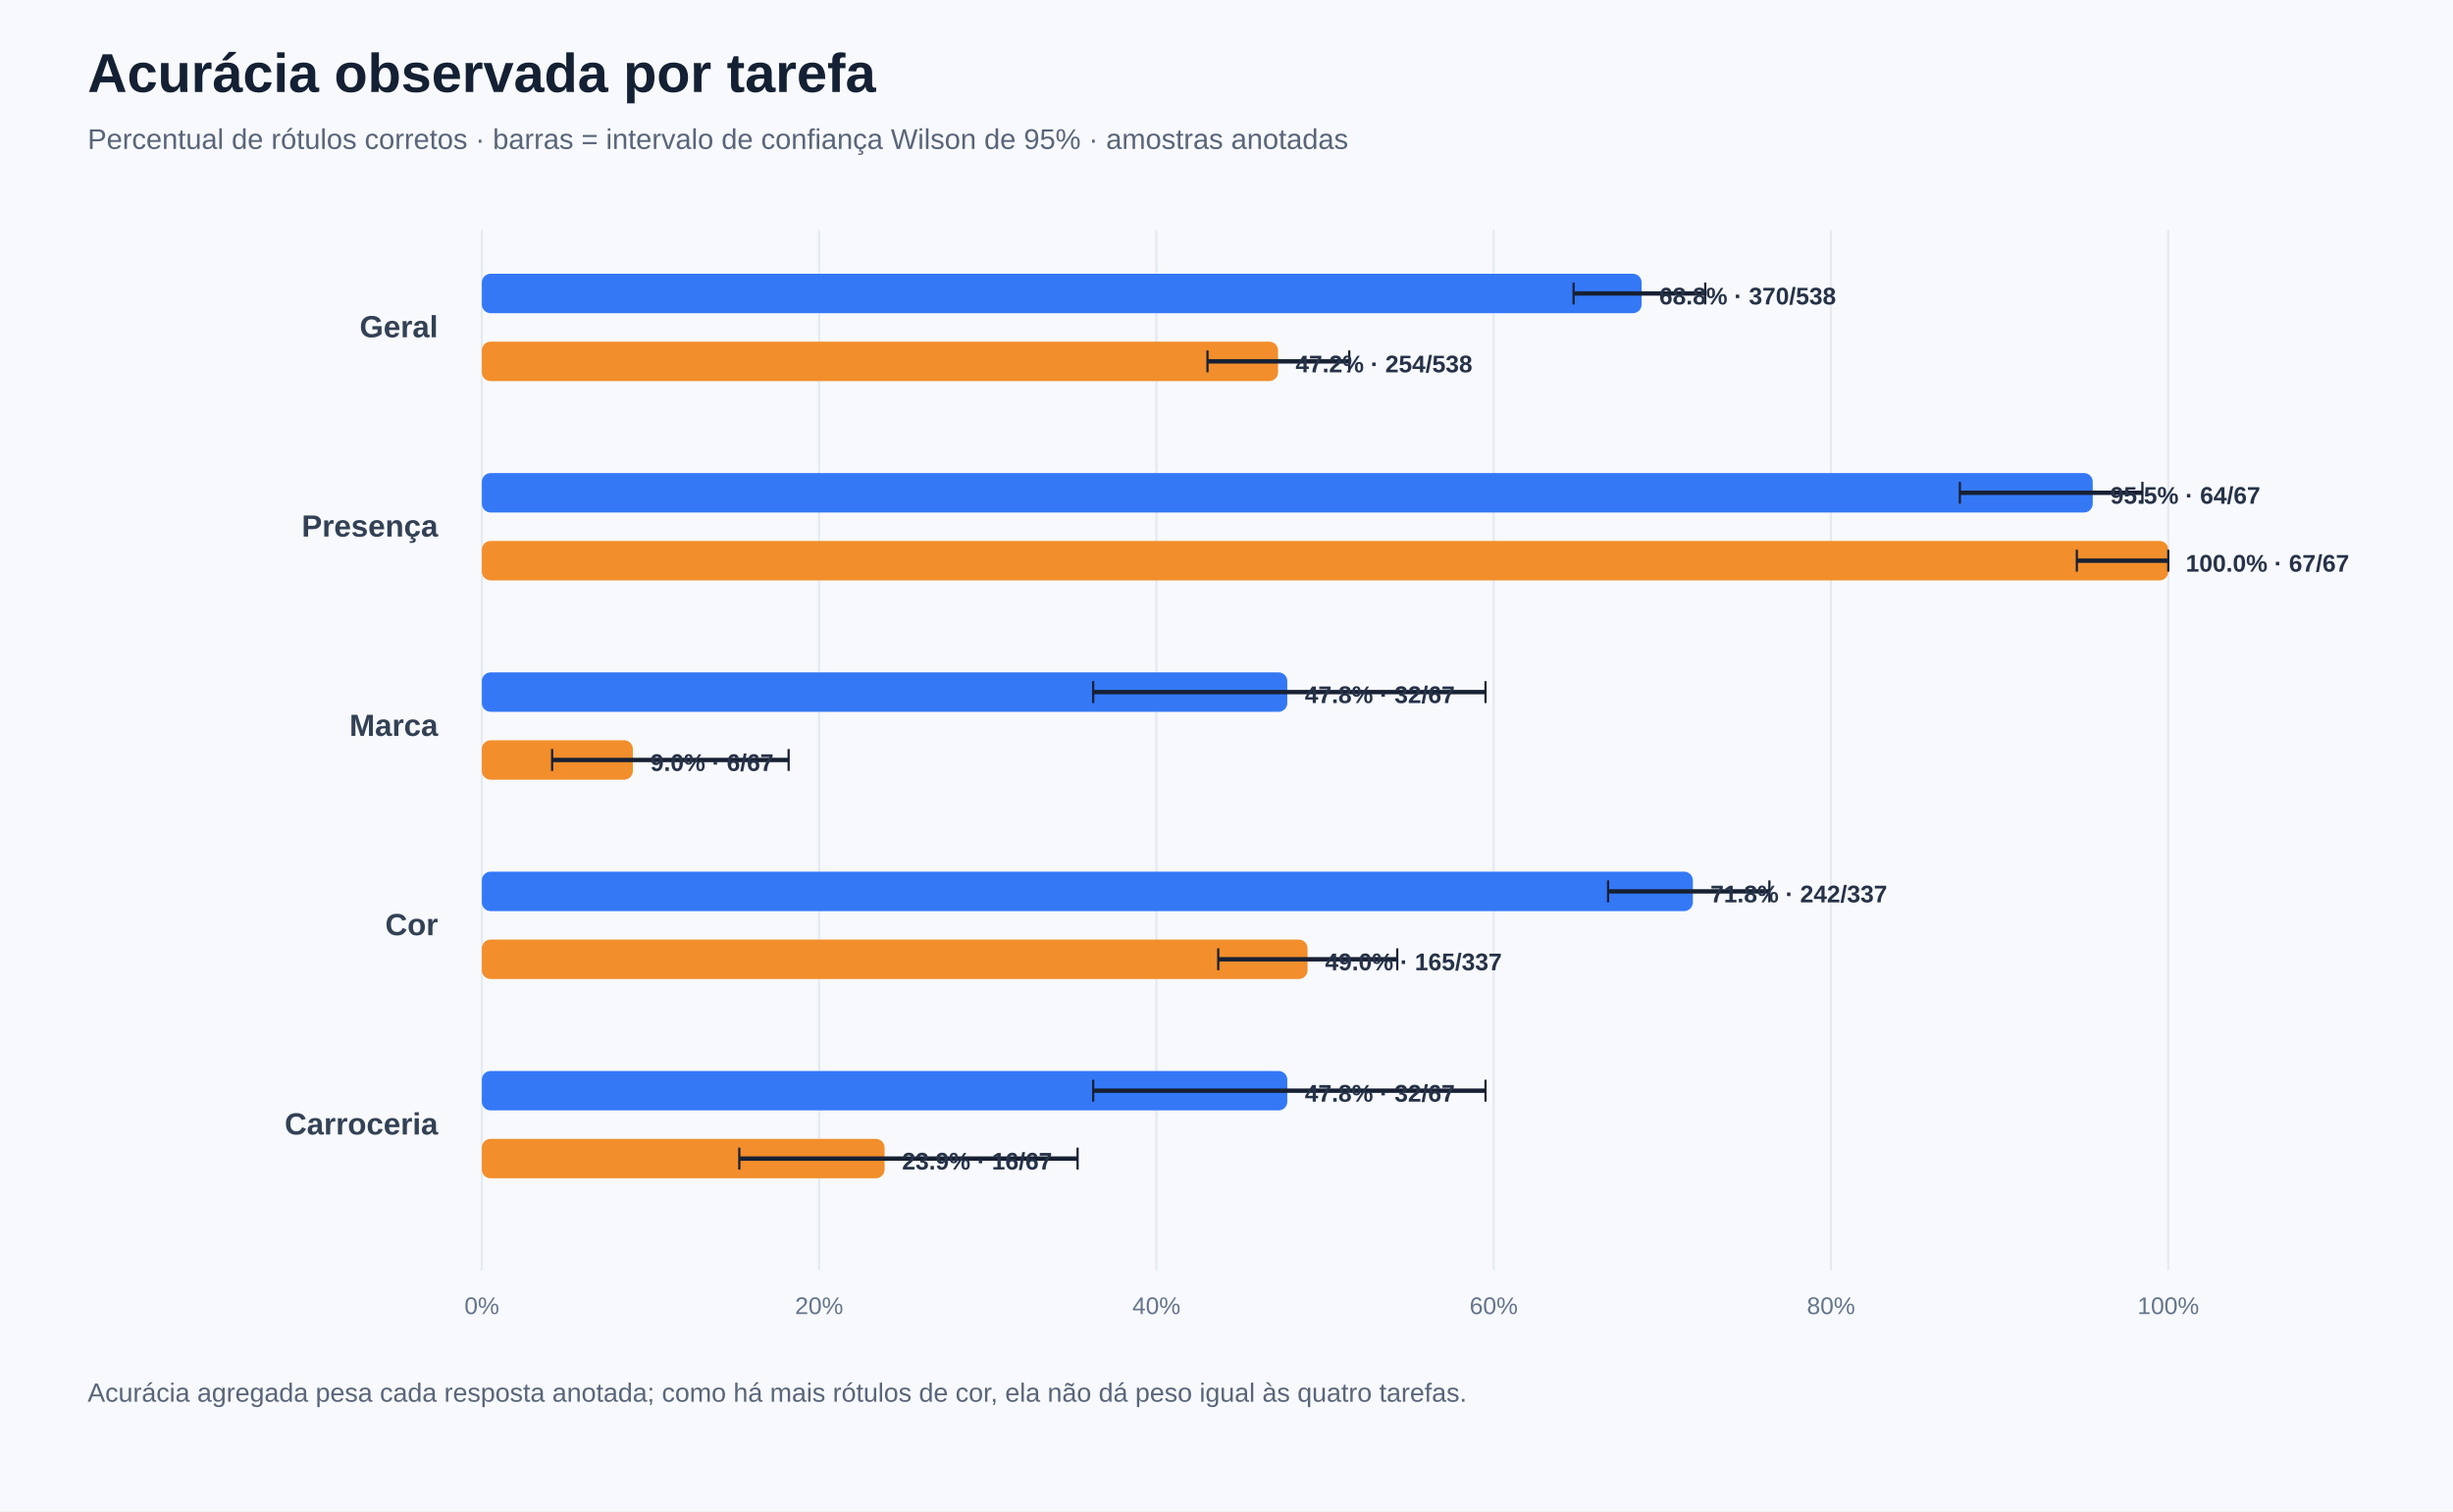
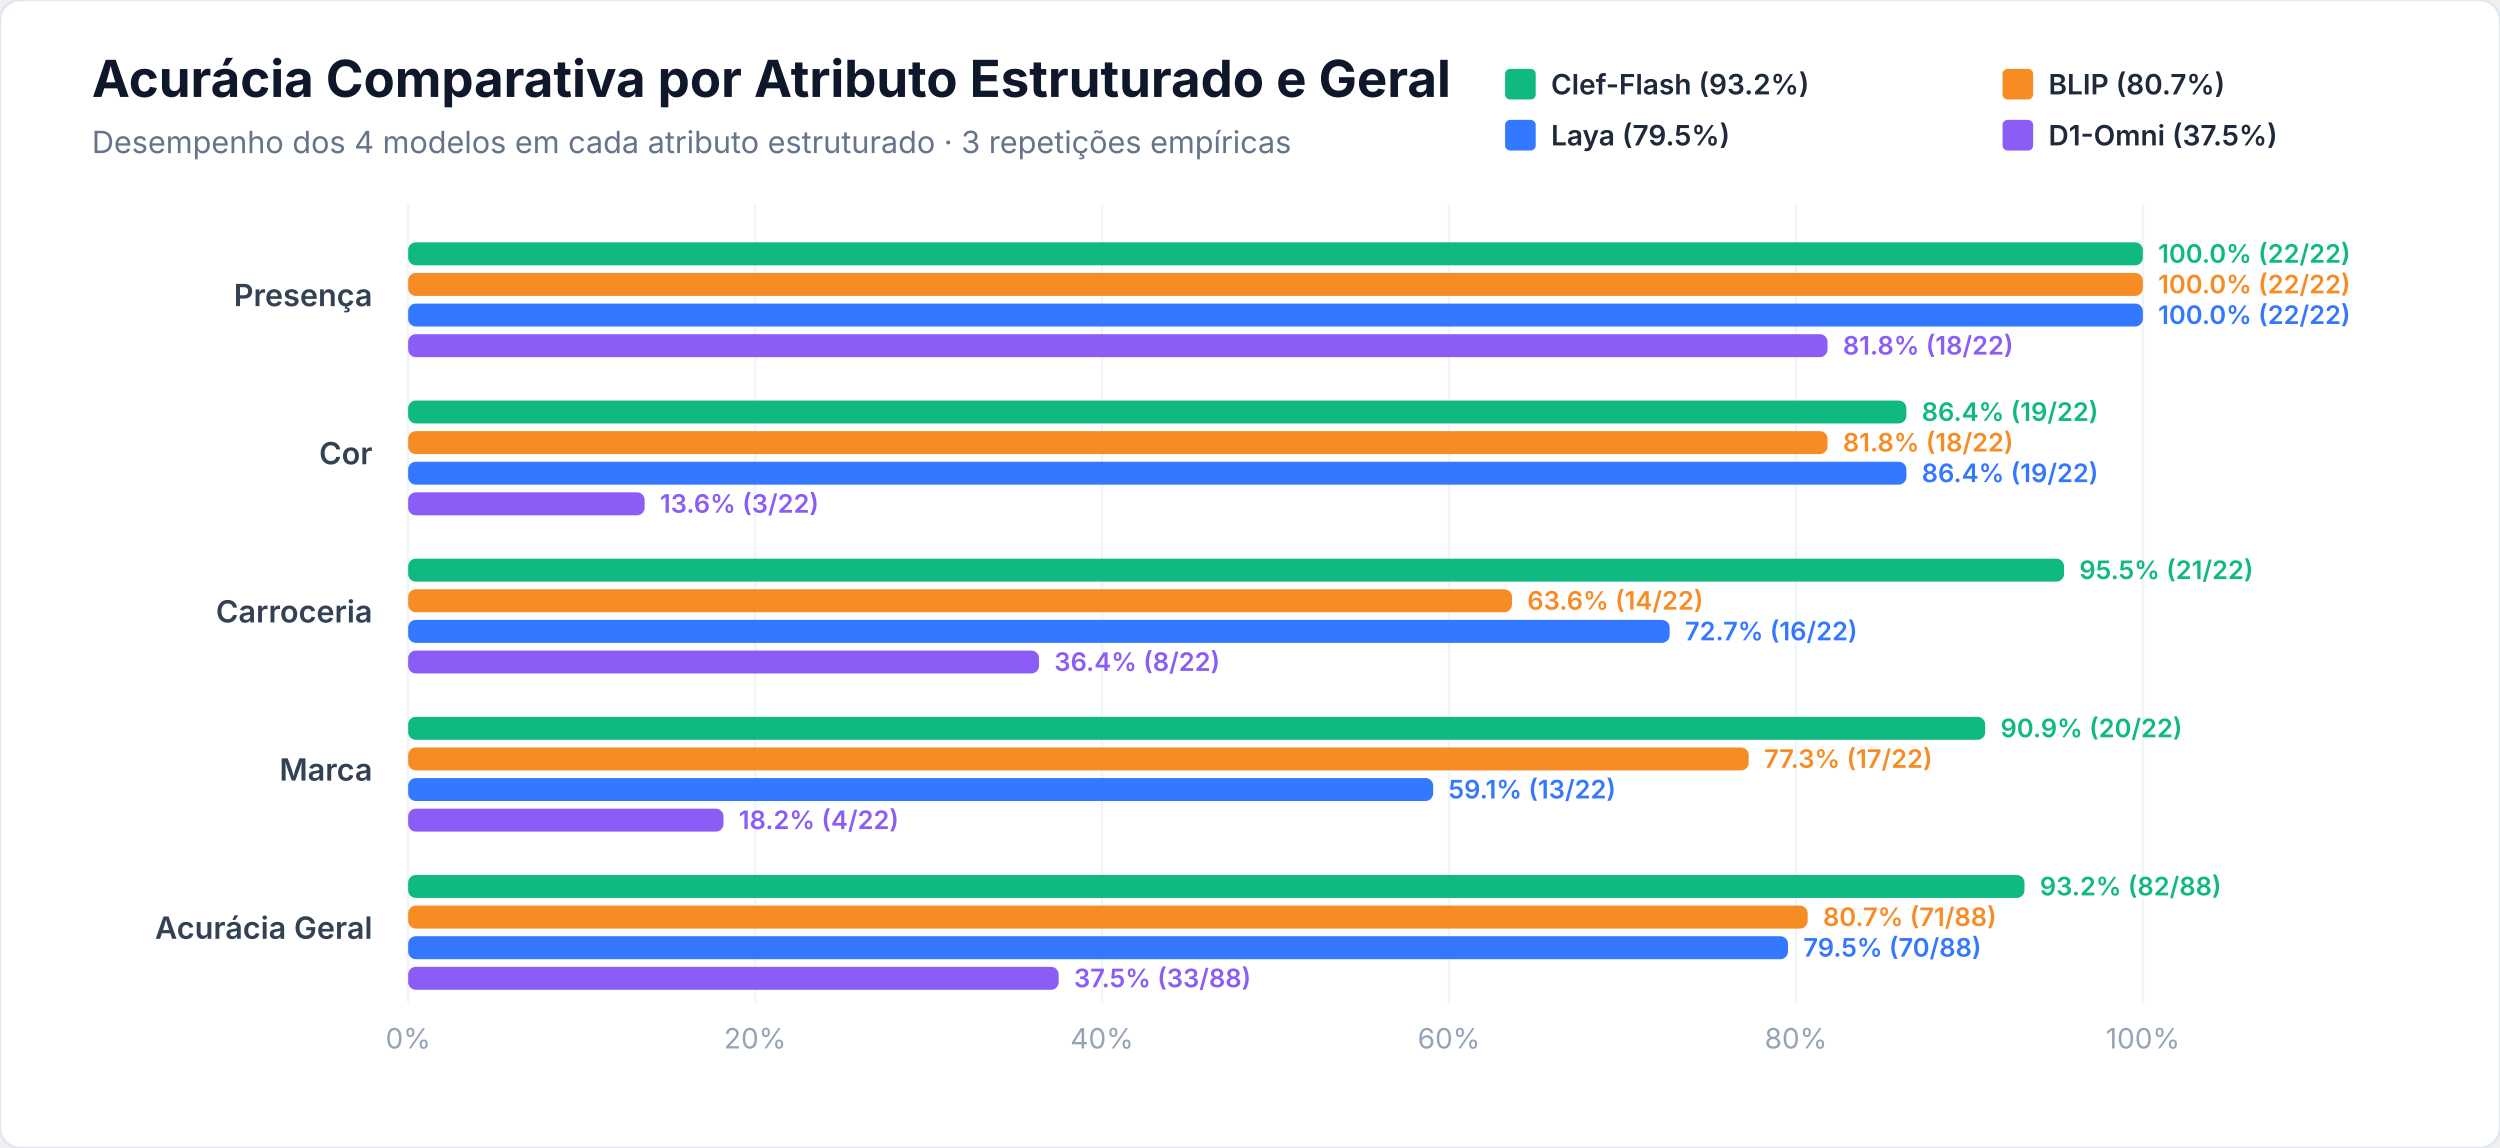
- <svg xmlns="http://www.w3.org/2000/svg" width="1120" height="690" viewBox="0 0 1120 690">
-   <rect width="100%" height="100%" fill="#f7f9fc" />
-   <text x="40" y="42" font-family="Arial,sans-serif" font-size="25" fill="#142033" font-weight="700" text-anchor="start">Acurácia observada por tarefa</text>
-   <text x="40" y="68" font-family="Arial,sans-serif" font-size="13" fill="#596579" font-weight="400" text-anchor="start">Percentual de rótulos corretos · barras = intervalo de confiança Wilson de 95% · amostras anotadas</text>
-   <line x1="220.0" y1="105" x2="220.0" y2="580" stroke="#e5eaf1" />
-   <text x="220.0" y="600" font-family="Arial,sans-serif" font-size="11" fill="#64748b" font-weight="400" text-anchor="middle">0%</text>
-   <line x1="374.0" y1="105" x2="374.0" y2="580" stroke="#e5eaf1" />
-   <text x="374.0" y="600" font-family="Arial,sans-serif" font-size="11" fill="#64748b" font-weight="400" text-anchor="middle">20%</text>
-   <line x1="528.0" y1="105" x2="528.0" y2="580" stroke="#e5eaf1" />
-   <text x="528.0" y="600" font-family="Arial,sans-serif" font-size="11" fill="#64748b" font-weight="400" text-anchor="middle">40%</text>
-   <line x1="682.0" y1="105" x2="682.0" y2="580" stroke="#e5eaf1" />
-   <text x="682.0" y="600" font-family="Arial,sans-serif" font-size="11" fill="#64748b" font-weight="400" text-anchor="middle">60%</text>
-   <line x1="836.0" y1="105" x2="836.0" y2="580" stroke="#e5eaf1" />
-   <text x="836.0" y="600" font-family="Arial,sans-serif" font-size="11" fill="#64748b" font-weight="400" text-anchor="middle">80%</text>
-   <line x1="990.0" y1="105" x2="990.0" y2="580" stroke="#e5eaf1" />
-   <text x="990.0" y="600" font-family="Arial,sans-serif" font-size="11" fill="#64748b" font-weight="400" text-anchor="middle">100%</text>
-   <text x="200" y="154" font-family="Arial,sans-serif" font-size="14" fill="#334155" font-weight="600" text-anchor="end">Geral</text>
-   <rect x="220" y="125" width="529.55" height="18" rx="4" fill="#3478f6" />
-   <line x1="718.47" y1="134" x2="778.59" y2="134" stroke="#172033" stroke-width="2" />
-   <line x1="718.47" y1="129" x2="718.47" y2="139" stroke="#172033" />
-   <line x1="778.59" y1="129" x2="778.59" y2="139" stroke="#172033" />
-   <text x="757.554" y="139" font-family="Arial,sans-serif" font-size="11" fill="#263248" font-weight="600" text-anchor="start">68.8% · 370/538</text>
-   <rect x="220" y="156" width="363.53" height="18" rx="4" fill="#f28e2b" />
-   <line x1="551.32" y1="165" x2="616.05" y2="165" stroke="#172033" stroke-width="2" />
-   <line x1="551.32" y1="160" x2="551.32" y2="170" stroke="#172033" />
-   <line x1="616.05" y1="160" x2="616.05" y2="170" stroke="#172033" />
-   <text x="591.532" y="170" font-family="Arial,sans-serif" font-size="11" fill="#263248" font-weight="600" text-anchor="start">47.2% · 254/538</text>
-   <text x="200" y="245" font-family="Arial,sans-serif" font-size="14" fill="#334155" font-weight="600" text-anchor="end">Presença</text>
-   <rect x="220" y="216" width="735.52" height="18" rx="4" fill="#3478f6" />
-   <line x1="894.84" y1="225" x2="978.19" y2="225" stroke="#172033" stroke-width="2" />
-   <line x1="894.84" y1="220" x2="894.84" y2="230" stroke="#172033" />
-   <line x1="978.19" y1="220" x2="978.19" y2="230" stroke="#172033" />
-   <text x="963.522" y="230" font-family="Arial,sans-serif" font-size="11" fill="#263248" font-weight="600" text-anchor="start">95.5% · 64/67</text>
-   <rect x="220" y="247" width="770.00" height="18" rx="4" fill="#f28e2b" />
-   <line x1="948.25" y1="256" x2="990.00" y2="256" stroke="#172033" stroke-width="2" />
-   <line x1="948.25" y1="251" x2="948.25" y2="261" stroke="#172033" />
-   <line x1="990.00" y1="251" x2="990.00" y2="261" stroke="#172033" />
-   <text x="998.0" y="261" font-family="Arial,sans-serif" font-size="11" fill="#263248" font-weight="600" text-anchor="start">100.0% · 67/67</text>
-   <text x="200" y="336" font-family="Arial,sans-serif" font-size="14" fill="#334155" font-weight="600" text-anchor="end">Marca</text>
-   <rect x="220" y="307" width="367.76" height="18" rx="4" fill="#3478f6" />
-   <line x1="499.13" y1="316" x2="678.26" y2="316" stroke="#172033" stroke-width="2" />
-   <line x1="499.13" y1="311" x2="499.13" y2="321" stroke="#172033" />
-   <line x1="678.26" y1="311" x2="678.26" y2="321" stroke="#172033" />
-   <text x="595.761" y="321" font-family="Arial,sans-serif" font-size="11" fill="#263248" font-weight="600" text-anchor="start">47.8% · 32/67</text>
-   <rect x="220" y="338" width="68.96" height="18" rx="4" fill="#f28e2b" />
-   <line x1="252.10" y1="347" x2="360.08" y2="347" stroke="#172033" stroke-width="2" />
-   <line x1="252.10" y1="342" x2="252.10" y2="352" stroke="#172033" />
-   <line x1="360.08" y1="342" x2="360.08" y2="352" stroke="#172033" />
-   <text x="296.955" y="352" font-family="Arial,sans-serif" font-size="11" fill="#263248" font-weight="600" text-anchor="start">9.0% · 6/67</text>
-   <text x="200" y="427" font-family="Arial,sans-serif" font-size="14" fill="#334155" font-weight="600" text-anchor="end">Cor</text>
-   <rect x="220" y="398" width="552.94" height="18" rx="4" fill="#3478f6" />
-   <line x1="734.22" y1="407" x2="807.87" y2="407" stroke="#172033" stroke-width="2" />
-   <line x1="734.22" y1="402" x2="734.22" y2="412" stroke="#172033" />
-   <line x1="807.87" y1="402" x2="807.87" y2="412" stroke="#172033" />
-   <text x="780.938" y="412" font-family="Arial,sans-serif" font-size="11" fill="#263248" font-weight="600" text-anchor="start">71.8% · 242/337</text>
-   <rect x="220" y="429" width="377.00" height="18" rx="4" fill="#f28e2b" />
-   <line x1="556.23" y1="438" x2="637.96" y2="438" stroke="#172033" stroke-width="2" />
-   <line x1="556.23" y1="433" x2="556.23" y2="443" stroke="#172033" />
-   <line x1="637.96" y1="433" x2="637.96" y2="443" stroke="#172033" />
-   <text x="605.003" y="443" font-family="Arial,sans-serif" font-size="11" fill="#263248" font-weight="600" text-anchor="start">49.0% · 165/337</text>
-   <text x="200" y="518" font-family="Arial,sans-serif" font-size="14" fill="#334155" font-weight="600" text-anchor="end">Carroceria</text>
-   <rect x="220" y="489" width="367.76" height="18" rx="4" fill="#3478f6" />
-   <line x1="499.13" y1="498" x2="678.26" y2="498" stroke="#172033" stroke-width="2" />
-   <line x1="499.13" y1="493" x2="499.13" y2="503" stroke="#172033" />
-   <line x1="678.26" y1="493" x2="678.26" y2="503" stroke="#172033" />
-   <text x="595.761" y="503" font-family="Arial,sans-serif" font-size="11" fill="#263248" font-weight="600" text-anchor="start">47.8% · 32/67</text>
-   <rect x="220" y="520" width="183.88" height="18" rx="4" fill="#f28e2b" />
-   <line x1="337.56" y1="529" x2="492.01" y2="529" stroke="#172033" stroke-width="2" />
-   <line x1="337.56" y1="524" x2="337.56" y2="534" stroke="#172033" />
-   <line x1="492.01" y1="524" x2="492.01" y2="534" stroke="#172033" />
-   <text x="411.881" y="534" font-family="Arial,sans-serif" font-size="11" fill="#263248" font-weight="600" text-anchor="start">23.9% · 16/67</text>
-   <text x="40" y="640" font-family="Arial,sans-serif" font-size="12" fill="#596579" font-weight="400" text-anchor="start">Acurácia agregada pesa cada resposta anotada; como há mais rótulos de cor, ela não dá peso igual às quatro tarefas.</text>
+ <svg xmlns="http://www.w3.org/2000/svg" width="980" height="450" viewBox="0 0 980 450">
+   <rect width="100%" height="100%" fill="#ffffff" rx="8" />
+   <rect width="100%" height="100%" fill="none" stroke="#e2e8f0" stroke-width="1" rx="8" />
+   <text x="36" y="38" font-family="system-ui,-apple-system,sans-serif" font-size="20" fill="#0f172a" font-weight="700" text-anchor="start">Acurácia Comparativa por Atributo Estruturado e Geral</text>
+   <text x="36" y="60" font-family="system-ui,-apple-system,sans-serif" font-size="12" fill="#64748b" font-weight="400" text-anchor="start">Desempenho dos 4 modelos em cada atributo estruturado · 3 repetições empíricas</text>
+   <rect x="590" y="27" width="12" height="12" fill="#10B981" rx="2" />
+   <text x="608" y="37" font-family="system-ui,-apple-system,sans-serif" font-size="11" fill="#1e293b" font-weight="600" text-anchor="start">Clef-Flash (93.2%)</text>
+   <rect x="785" y="27" width="12" height="12" fill="#F78C25" rx="2" />
+   <text x="803" y="37" font-family="system-ui,-apple-system,sans-serif" font-size="11" fill="#1e293b" font-weight="600" text-anchor="start">BLIP (80.7%)</text>
+   <rect x="590" y="47" width="12" height="12" fill="#3378FF" rx="2" />
+   <text x="608" y="57" font-family="system-ui,-apple-system,sans-serif" font-size="11" fill="#1e293b" font-weight="600" text-anchor="start">Laya (79.5%)</text>
+   <rect x="785" y="47" width="12" height="12" fill="#8B5CF6" rx="2" />
+   <text x="803" y="57" font-family="system-ui,-apple-system,sans-serif" font-size="11" fill="#1e293b" font-weight="600" text-anchor="start">D1-Omni (37.5%)</text>
+   <line x1="160.0" y1="80" x2="160.0" y2="393" stroke="#f1f5f9" stroke-width="1" />
+   <text x="160.0" y="411" font-family="system-ui,-apple-system,sans-serif" font-size="11" fill="#94a3b8" font-weight="400" text-anchor="middle">0%</text>
+   <line x1="296.0" y1="80" x2="296.0" y2="393" stroke="#f1f5f9" stroke-width="1" />
+   <text x="296.0" y="411" font-family="system-ui,-apple-system,sans-serif" font-size="11" fill="#94a3b8" font-weight="400" text-anchor="middle">20%</text>
+   <line x1="432.0" y1="80" x2="432.0" y2="393" stroke="#f1f5f9" stroke-width="1" />
+   <text x="432.0" y="411" font-family="system-ui,-apple-system,sans-serif" font-size="11" fill="#94a3b8" font-weight="400" text-anchor="middle">40%</text>
+   <line x1="568.0" y1="80" x2="568.0" y2="393" stroke="#f1f5f9" stroke-width="1" />
+   <text x="568.0" y="411" font-family="system-ui,-apple-system,sans-serif" font-size="11" fill="#94a3b8" font-weight="400" text-anchor="middle">60%</text>
+   <line x1="704.0" y1="80" x2="704.0" y2="393" stroke="#f1f5f9" stroke-width="1" />
+   <text x="704.0" y="411" font-family="system-ui,-apple-system,sans-serif" font-size="11" fill="#94a3b8" font-weight="400" text-anchor="middle">80%</text>
+   <line x1="840.0" y1="80" x2="840.0" y2="393" stroke="#f1f5f9" stroke-width="1" />
+   <text x="840.0" y="411" font-family="system-ui,-apple-system,sans-serif" font-size="11" fill="#94a3b8" font-weight="400" text-anchor="middle">100%</text>
+   <text x="146" y="120" font-family="system-ui,-apple-system,sans-serif" font-size="12" fill="#334155" font-weight="600" text-anchor="end">Presença</text>
+   <rect x="160" y="95" width="680.0" height="9" fill="#10B981" rx="3" />
+   <text x="846.0" y="103" font-family="system-ui,-apple-system,sans-serif" font-size="10" fill="#10B981" font-weight="600" text-anchor="start">100.0% (22/22)</text>
+   <rect x="160" y="107" width="680.0" height="9" fill="#F78C25" rx="3" />
+   <text x="846.0" y="115" font-family="system-ui,-apple-system,sans-serif" font-size="10" fill="#F78C25" font-weight="600" text-anchor="start">100.0% (22/22)</text>
+   <rect x="160" y="119" width="680.0" height="9" fill="#3378FF" rx="3" />
+   <text x="846.0" y="127" font-family="system-ui,-apple-system,sans-serif" font-size="10" fill="#3378FF" font-weight="600" text-anchor="start">100.0% (22/22)</text>
+   <rect x="160" y="131" width="556.4" height="9" fill="#8B5CF6" rx="3" />
+   <text x="722.4" y="139" font-family="system-ui,-apple-system,sans-serif" font-size="10" fill="#8B5CF6" font-weight="600" text-anchor="start">81.8% (18/22)</text>
+   <text x="146" y="182" font-family="system-ui,-apple-system,sans-serif" font-size="12" fill="#334155" font-weight="600" text-anchor="end">Cor</text>
+   <rect x="160" y="157" width="587.3" height="9" fill="#10B981" rx="3" />
+   <text x="753.3" y="165" font-family="system-ui,-apple-system,sans-serif" font-size="10" fill="#10B981" font-weight="600" text-anchor="start">86.4% (19/22)</text>
+   <rect x="160" y="169" width="556.4" height="9" fill="#F78C25" rx="3" />
+   <text x="722.4" y="177" font-family="system-ui,-apple-system,sans-serif" font-size="10" fill="#F78C25" font-weight="600" text-anchor="start">81.8% (18/22)</text>
+   <rect x="160" y="181" width="587.3" height="9" fill="#3378FF" rx="3" />
+   <text x="753.3" y="189" font-family="system-ui,-apple-system,sans-serif" font-size="10" fill="#3378FF" font-weight="600" text-anchor="start">86.4% (19/22)</text>
+   <rect x="160" y="193" width="92.7" height="9" fill="#8B5CF6" rx="3" />
+   <text x="258.7" y="201" font-family="system-ui,-apple-system,sans-serif" font-size="10" fill="#8B5CF6" font-weight="600" text-anchor="start">13.6% (3/22)</text>
+   <text x="146" y="244" font-family="system-ui,-apple-system,sans-serif" font-size="12" fill="#334155" font-weight="600" text-anchor="end">Carroceria</text>
+   <rect x="160" y="219" width="649.1" height="9" fill="#10B981" rx="3" />
+   <text x="815.1" y="227" font-family="system-ui,-apple-system,sans-serif" font-size="10" fill="#10B981" font-weight="600" text-anchor="start">95.5% (21/22)</text>
+   <rect x="160" y="231" width="432.7" height="9" fill="#F78C25" rx="3" />
+   <text x="598.7" y="239" font-family="system-ui,-apple-system,sans-serif" font-size="10" fill="#F78C25" font-weight="600" text-anchor="start">63.6% (14/22)</text>
+   <rect x="160" y="243" width="494.5" height="9" fill="#3378FF" rx="3" />
+   <text x="660.5" y="251" font-family="system-ui,-apple-system,sans-serif" font-size="10" fill="#3378FF" font-weight="600" text-anchor="start">72.7% (16/22)</text>
+   <rect x="160" y="255" width="247.3" height="9" fill="#8B5CF6" rx="3" />
+   <text x="413.3" y="263" font-family="system-ui,-apple-system,sans-serif" font-size="10" fill="#8B5CF6" font-weight="600" text-anchor="start">36.4% (8/22)</text>
+   <text x="146" y="306" font-family="system-ui,-apple-system,sans-serif" font-size="12" fill="#334155" font-weight="600" text-anchor="end">Marca</text>
+   <rect x="160" y="281" width="618.2" height="9" fill="#10B981" rx="3" />
+   <text x="784.2" y="289" font-family="system-ui,-apple-system,sans-serif" font-size="10" fill="#10B981" font-weight="600" text-anchor="start">90.9% (20/22)</text>
+   <rect x="160" y="293" width="525.5" height="9" fill="#F78C25" rx="3" />
+   <text x="691.5" y="301" font-family="system-ui,-apple-system,sans-serif" font-size="10" fill="#F78C25" font-weight="600" text-anchor="start">77.3% (17/22)</text>
+   <rect x="160" y="305" width="401.8" height="9" fill="#3378FF" rx="3" />
+   <text x="567.8" y="313" font-family="system-ui,-apple-system,sans-serif" font-size="10" fill="#3378FF" font-weight="600" text-anchor="start">59.1% (13/22)</text>
+   <rect x="160" y="317" width="123.6" height="9" fill="#8B5CF6" rx="3" />
+   <text x="289.6" y="325" font-family="system-ui,-apple-system,sans-serif" font-size="10" fill="#8B5CF6" font-weight="600" text-anchor="start">18.2% (4/22)</text>
+   <text x="146" y="368" font-family="system-ui,-apple-system,sans-serif" font-size="12" fill="#334155" font-weight="600" text-anchor="end">Acurácia Geral</text>
+   <rect x="160" y="343" width="633.6" height="9" fill="#10B981" rx="3" />
+   <text x="799.6" y="351" font-family="system-ui,-apple-system,sans-serif" font-size="10" fill="#10B981" font-weight="600" text-anchor="start">93.2% (82/88)</text>
+   <rect x="160" y="355" width="548.6" height="9" fill="#F78C25" rx="3" />
+   <text x="714.6" y="363" font-family="system-ui,-apple-system,sans-serif" font-size="10" fill="#F78C25" font-weight="600" text-anchor="start">80.7% (71/88)</text>
+   <rect x="160" y="367" width="540.9" height="9" fill="#3378FF" rx="3" />
+   <text x="706.9" y="375" font-family="system-ui,-apple-system,sans-serif" font-size="10" fill="#3378FF" font-weight="600" text-anchor="start">79.5% (70/88)</text>
+   <rect x="160" y="379" width="255.0" height="9" fill="#8B5CF6" rx="3" />
+   <text x="421.0" y="387" font-family="system-ui,-apple-system,sans-serif" font-size="10" fill="#8B5CF6" font-weight="600" text-anchor="start">37.5% (33/88)</text>
</svg>
